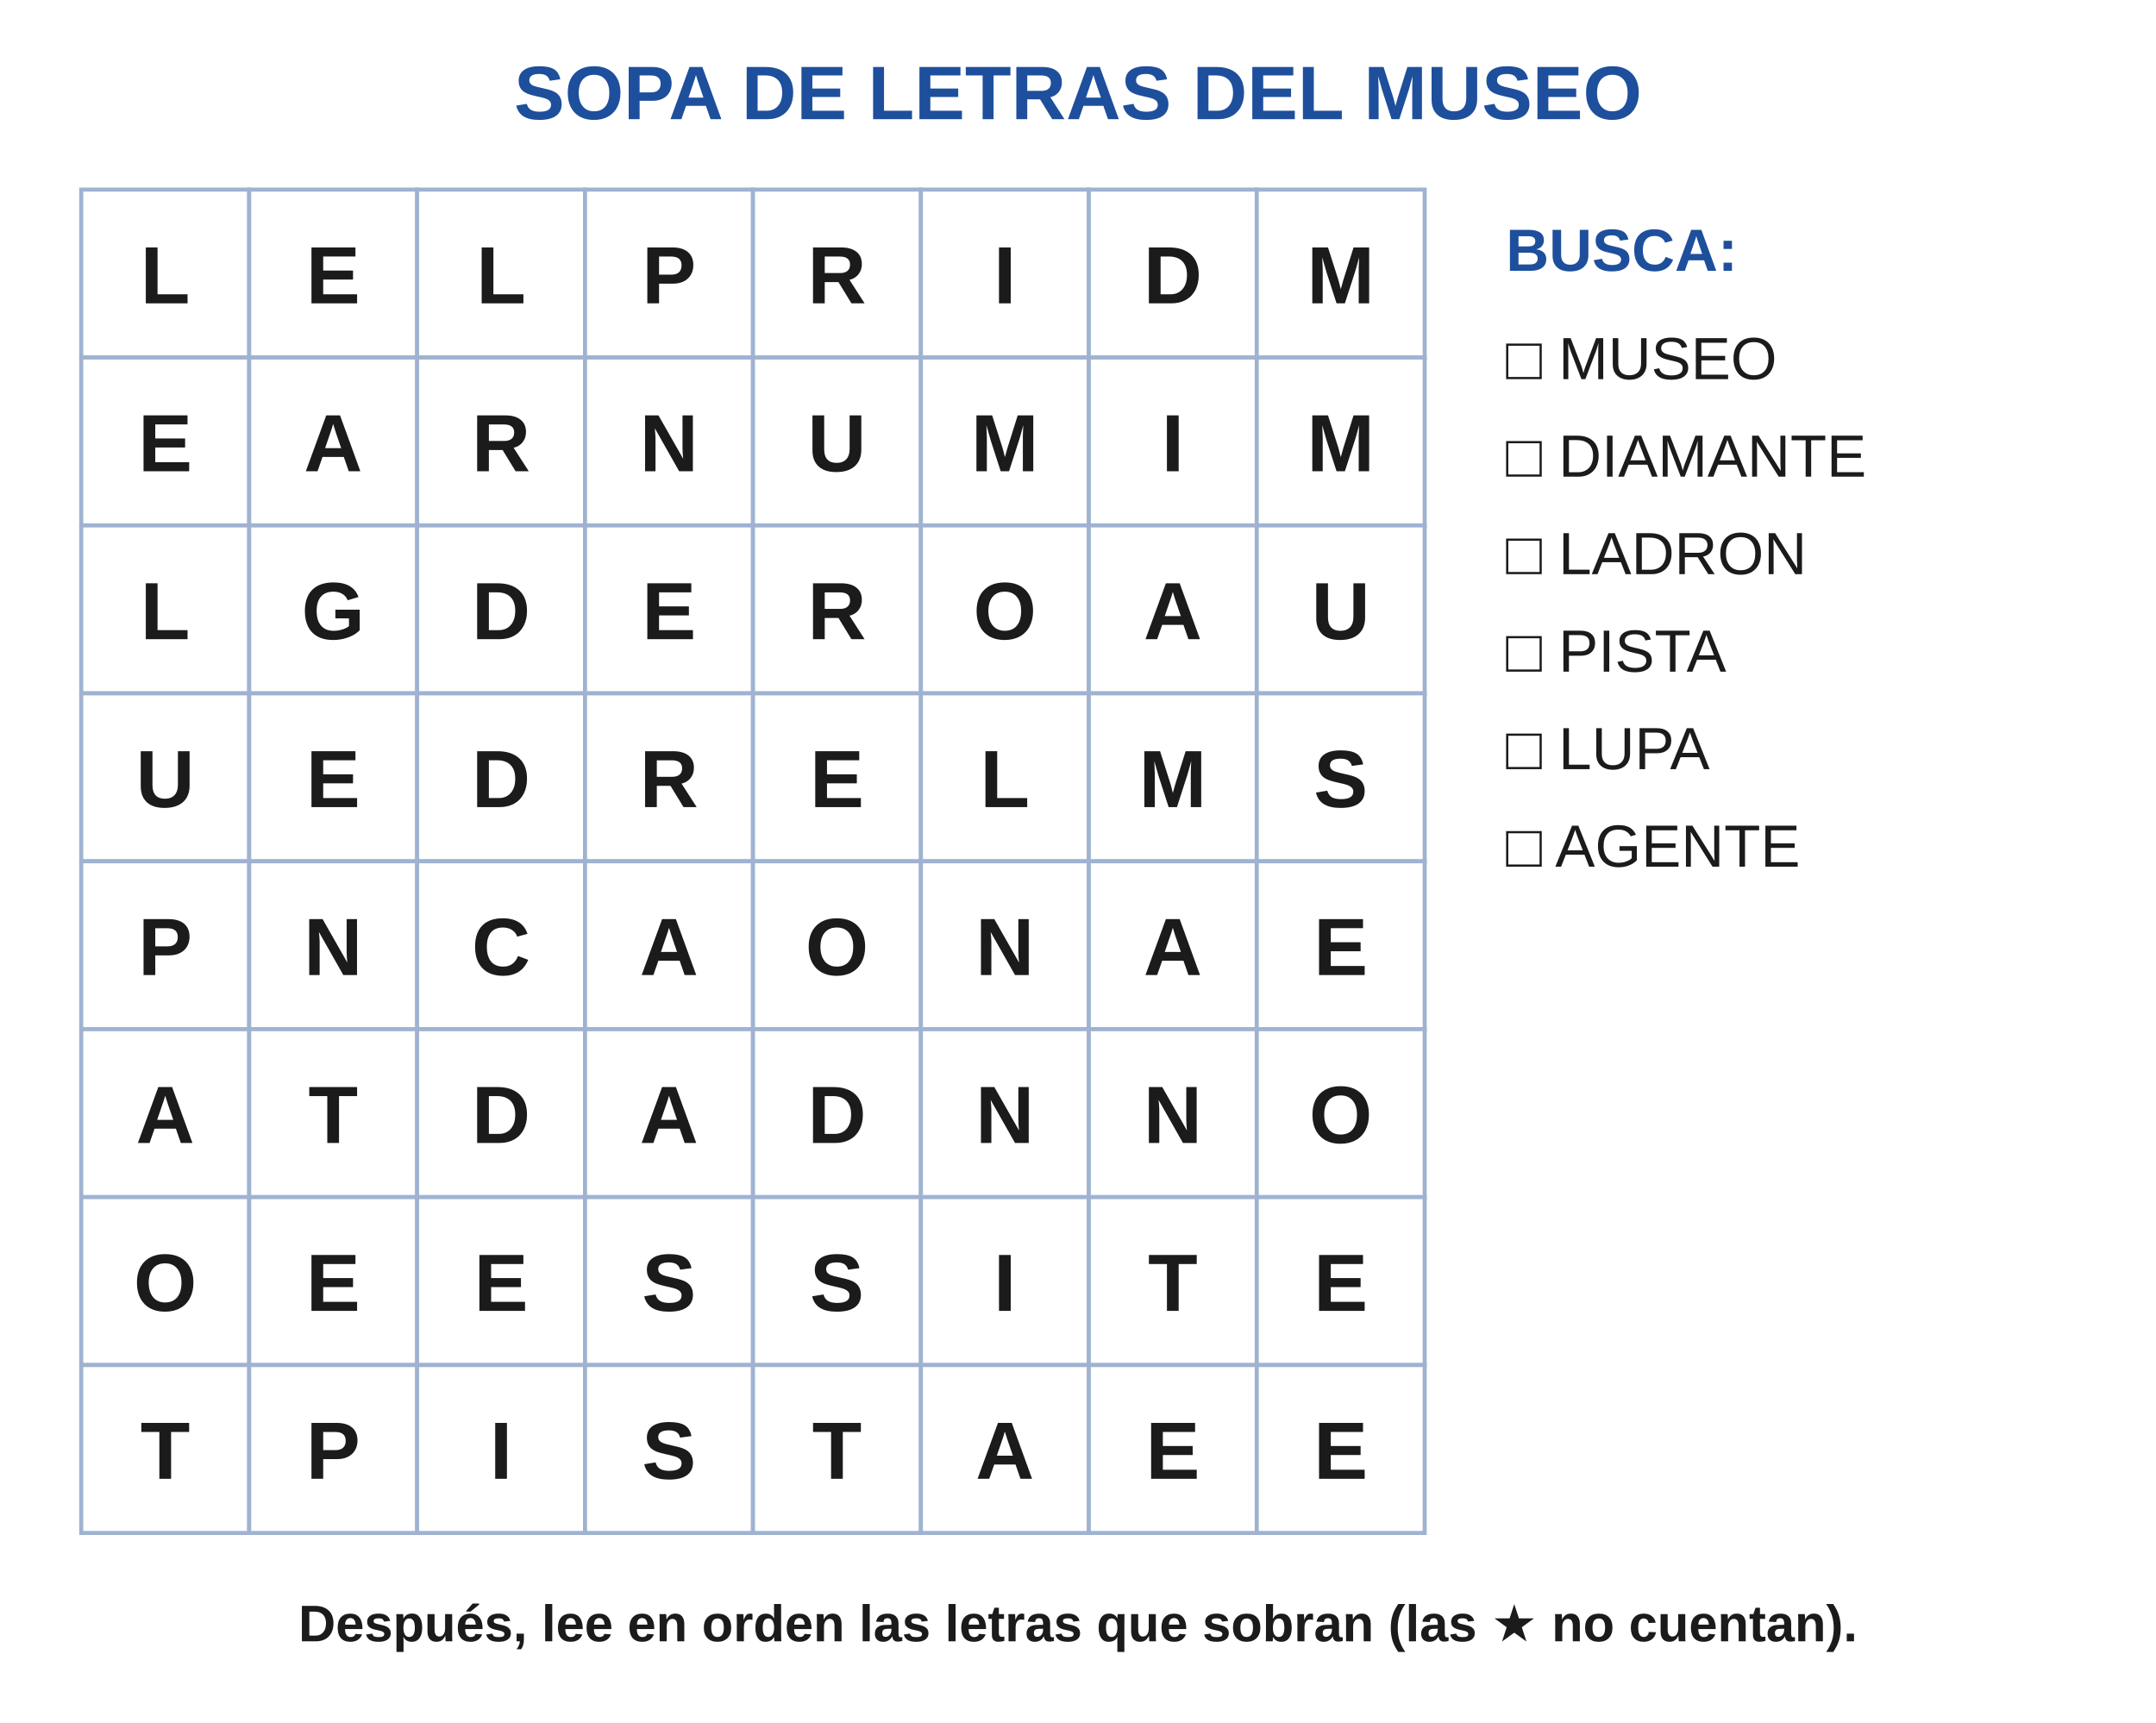
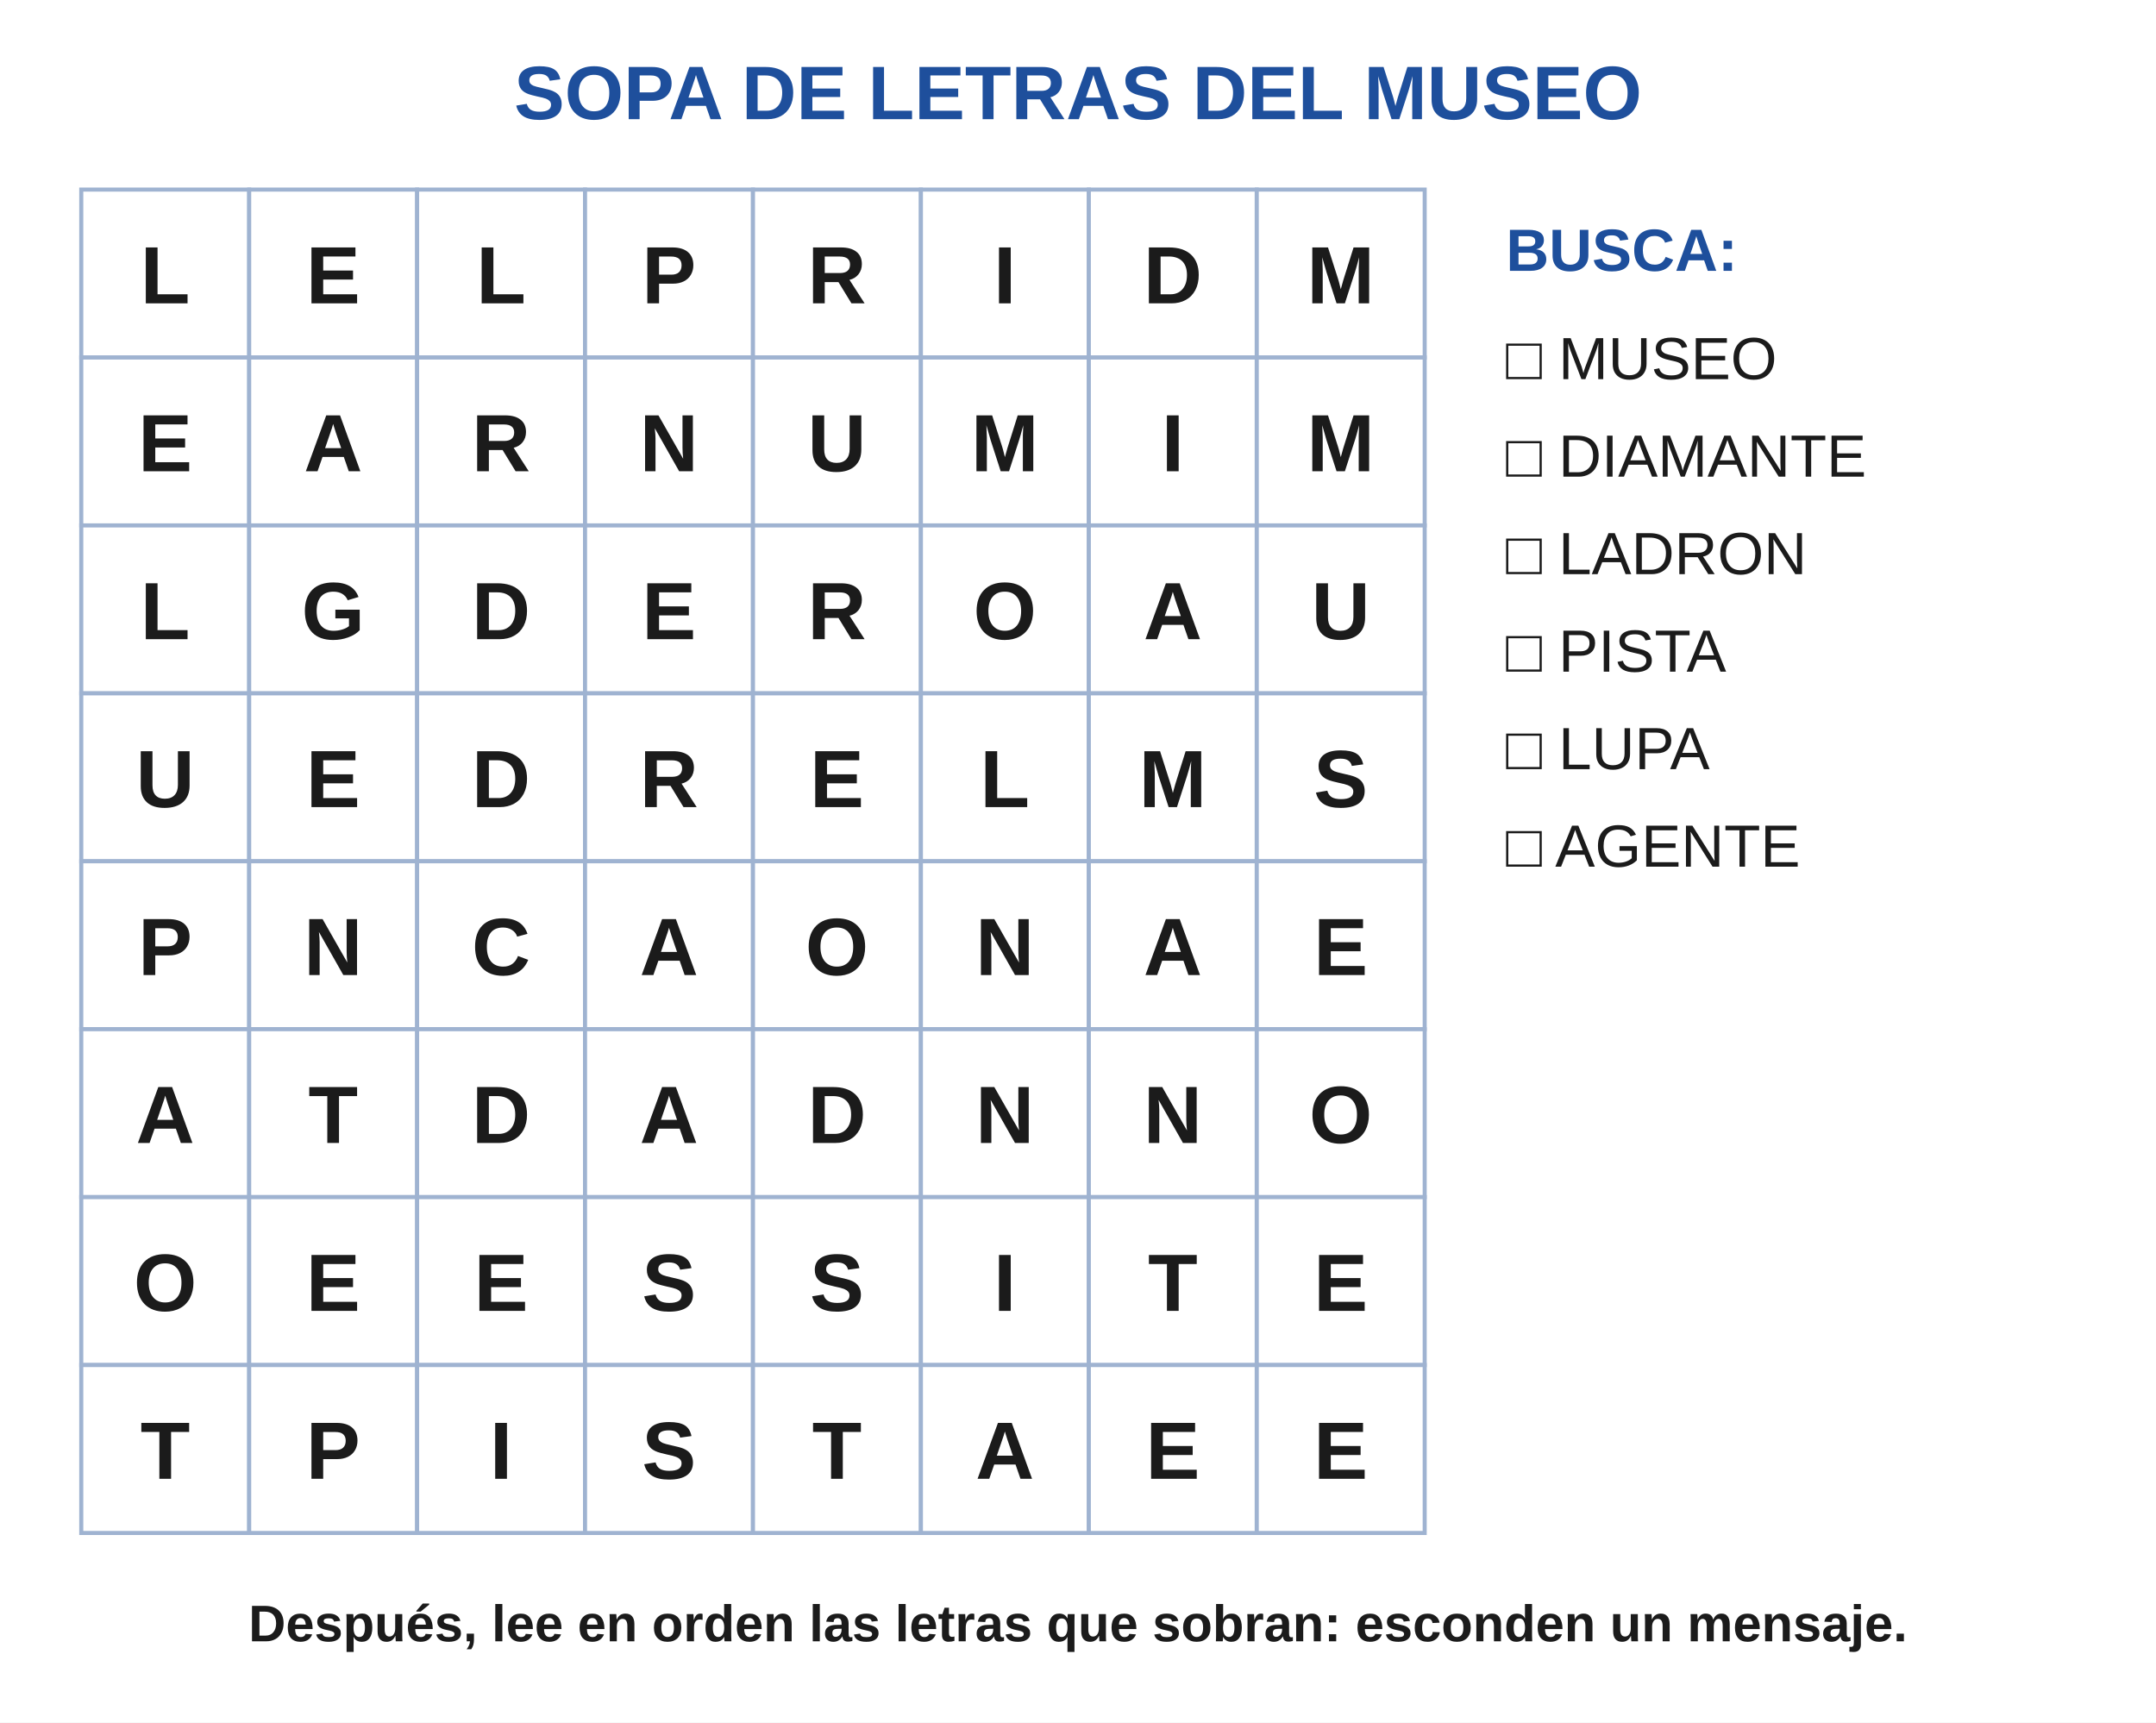
<svg xmlns="http://www.w3.org/2000/svg" viewBox="0 0 796 636" width="796" height="636">
  <rect width="796" height="636" fill="#fff" />
  <text x="398.0" y="44" font-family="Arial, Helvetica, sans-serif" font-size="28" font-weight="bold" fill="#1e4f9c" text-anchor="middle">SOPA DE LETRAS DEL MUSEO</text>
  <rect x="30" y="70" width="62" height="62" fill="#fff" stroke="#9fb3d1" stroke-width="1.5" />
  <text x="61.0" y="112" font-family="Arial, Helvetica, sans-serif" font-size="30" font-weight="bold" fill="#1b1b1b" text-anchor="middle">L</text>
  <rect x="92" y="70" width="62" height="62" fill="#fff" stroke="#9fb3d1" stroke-width="1.5" />
  <text x="123.0" y="112" font-family="Arial, Helvetica, sans-serif" font-size="30" font-weight="bold" fill="#1b1b1b" text-anchor="middle">E</text>
  <rect x="154" y="70" width="62" height="62" fill="#fff" stroke="#9fb3d1" stroke-width="1.5" />
  <text x="185.0" y="112" font-family="Arial, Helvetica, sans-serif" font-size="30" font-weight="bold" fill="#1b1b1b" text-anchor="middle">L</text>
  <rect x="216" y="70" width="62" height="62" fill="#fff" stroke="#9fb3d1" stroke-width="1.5" />
  <text x="247.0" y="112" font-family="Arial, Helvetica, sans-serif" font-size="30" font-weight="bold" fill="#1b1b1b" text-anchor="middle">P</text>
  <rect x="278" y="70" width="62" height="62" fill="#fff" stroke="#9fb3d1" stroke-width="1.5" />
  <text x="309.0" y="112" font-family="Arial, Helvetica, sans-serif" font-size="30" font-weight="bold" fill="#1b1b1b" text-anchor="middle">R</text>
  <rect x="340" y="70" width="62" height="62" fill="#fff" stroke="#9fb3d1" stroke-width="1.5" />
  <text x="371.0" y="112" font-family="Arial, Helvetica, sans-serif" font-size="30" font-weight="bold" fill="#1b1b1b" text-anchor="middle">I</text>
  <rect x="402" y="70" width="62" height="62" fill="#fff" stroke="#9fb3d1" stroke-width="1.5" />
  <text x="433.0" y="112" font-family="Arial, Helvetica, sans-serif" font-size="30" font-weight="bold" fill="#1b1b1b" text-anchor="middle">D</text>
  <rect x="464" y="70" width="62" height="62" fill="#fff" stroke="#9fb3d1" stroke-width="1.5" />
  <text x="495.0" y="112" font-family="Arial, Helvetica, sans-serif" font-size="30" font-weight="bold" fill="#1b1b1b" text-anchor="middle">M</text>
  <rect x="30" y="132" width="62" height="62" fill="#fff" stroke="#9fb3d1" stroke-width="1.5" />
  <text x="61.0" y="174" font-family="Arial, Helvetica, sans-serif" font-size="30" font-weight="bold" fill="#1b1b1b" text-anchor="middle">E</text>
  <rect x="92" y="132" width="62" height="62" fill="#fff" stroke="#9fb3d1" stroke-width="1.5" />
  <text x="123.0" y="174" font-family="Arial, Helvetica, sans-serif" font-size="30" font-weight="bold" fill="#1b1b1b" text-anchor="middle">A</text>
  <rect x="154" y="132" width="62" height="62" fill="#fff" stroke="#9fb3d1" stroke-width="1.5" />
  <text x="185.0" y="174" font-family="Arial, Helvetica, sans-serif" font-size="30" font-weight="bold" fill="#1b1b1b" text-anchor="middle">R</text>
  <rect x="216" y="132" width="62" height="62" fill="#fff" stroke="#9fb3d1" stroke-width="1.5" />
  <text x="247.0" y="174" font-family="Arial, Helvetica, sans-serif" font-size="30" font-weight="bold" fill="#1b1b1b" text-anchor="middle">N</text>
  <rect x="278" y="132" width="62" height="62" fill="#fff" stroke="#9fb3d1" stroke-width="1.5" />
  <text x="309.0" y="174" font-family="Arial, Helvetica, sans-serif" font-size="30" font-weight="bold" fill="#1b1b1b" text-anchor="middle">U</text>
  <rect x="340" y="132" width="62" height="62" fill="#fff" stroke="#9fb3d1" stroke-width="1.5" />
  <text x="371.0" y="174" font-family="Arial, Helvetica, sans-serif" font-size="30" font-weight="bold" fill="#1b1b1b" text-anchor="middle">M</text>
  <rect x="402" y="132" width="62" height="62" fill="#fff" stroke="#9fb3d1" stroke-width="1.5" />
  <text x="433.0" y="174" font-family="Arial, Helvetica, sans-serif" font-size="30" font-weight="bold" fill="#1b1b1b" text-anchor="middle">I</text>
  <rect x="464" y="132" width="62" height="62" fill="#fff" stroke="#9fb3d1" stroke-width="1.5" />
  <text x="495.0" y="174" font-family="Arial, Helvetica, sans-serif" font-size="30" font-weight="bold" fill="#1b1b1b" text-anchor="middle">M</text>
  <rect x="30" y="194" width="62" height="62" fill="#fff" stroke="#9fb3d1" stroke-width="1.5" />
  <text x="61.0" y="236" font-family="Arial, Helvetica, sans-serif" font-size="30" font-weight="bold" fill="#1b1b1b" text-anchor="middle">L</text>
  <rect x="92" y="194" width="62" height="62" fill="#fff" stroke="#9fb3d1" stroke-width="1.5" />
  <text x="123.0" y="236" font-family="Arial, Helvetica, sans-serif" font-size="30" font-weight="bold" fill="#1b1b1b" text-anchor="middle">G</text>
  <rect x="154" y="194" width="62" height="62" fill="#fff" stroke="#9fb3d1" stroke-width="1.5" />
  <text x="185.0" y="236" font-family="Arial, Helvetica, sans-serif" font-size="30" font-weight="bold" fill="#1b1b1b" text-anchor="middle">D</text>
  <rect x="216" y="194" width="62" height="62" fill="#fff" stroke="#9fb3d1" stroke-width="1.5" />
  <text x="247.0" y="236" font-family="Arial, Helvetica, sans-serif" font-size="30" font-weight="bold" fill="#1b1b1b" text-anchor="middle">E</text>
  <rect x="278" y="194" width="62" height="62" fill="#fff" stroke="#9fb3d1" stroke-width="1.5" />
  <text x="309.0" y="236" font-family="Arial, Helvetica, sans-serif" font-size="30" font-weight="bold" fill="#1b1b1b" text-anchor="middle">R</text>
  <rect x="340" y="194" width="62" height="62" fill="#fff" stroke="#9fb3d1" stroke-width="1.5" />
  <text x="371.0" y="236" font-family="Arial, Helvetica, sans-serif" font-size="30" font-weight="bold" fill="#1b1b1b" text-anchor="middle">O</text>
  <rect x="402" y="194" width="62" height="62" fill="#fff" stroke="#9fb3d1" stroke-width="1.5" />
  <text x="433.0" y="236" font-family="Arial, Helvetica, sans-serif" font-size="30" font-weight="bold" fill="#1b1b1b" text-anchor="middle">A</text>
  <rect x="464" y="194" width="62" height="62" fill="#fff" stroke="#9fb3d1" stroke-width="1.5" />
  <text x="495.0" y="236" font-family="Arial, Helvetica, sans-serif" font-size="30" font-weight="bold" fill="#1b1b1b" text-anchor="middle">U</text>
  <rect x="30" y="256" width="62" height="62" fill="#fff" stroke="#9fb3d1" stroke-width="1.5" />
  <text x="61.0" y="298" font-family="Arial, Helvetica, sans-serif" font-size="30" font-weight="bold" fill="#1b1b1b" text-anchor="middle">U</text>
  <rect x="92" y="256" width="62" height="62" fill="#fff" stroke="#9fb3d1" stroke-width="1.5" />
  <text x="123.0" y="298" font-family="Arial, Helvetica, sans-serif" font-size="30" font-weight="bold" fill="#1b1b1b" text-anchor="middle">E</text>
  <rect x="154" y="256" width="62" height="62" fill="#fff" stroke="#9fb3d1" stroke-width="1.5" />
  <text x="185.0" y="298" font-family="Arial, Helvetica, sans-serif" font-size="30" font-weight="bold" fill="#1b1b1b" text-anchor="middle">D</text>
  <rect x="216" y="256" width="62" height="62" fill="#fff" stroke="#9fb3d1" stroke-width="1.5" />
  <text x="247.0" y="298" font-family="Arial, Helvetica, sans-serif" font-size="30" font-weight="bold" fill="#1b1b1b" text-anchor="middle">R</text>
  <rect x="278" y="256" width="62" height="62" fill="#fff" stroke="#9fb3d1" stroke-width="1.5" />
  <text x="309.0" y="298" font-family="Arial, Helvetica, sans-serif" font-size="30" font-weight="bold" fill="#1b1b1b" text-anchor="middle">E</text>
  <rect x="340" y="256" width="62" height="62" fill="#fff" stroke="#9fb3d1" stroke-width="1.5" />
  <text x="371.0" y="298" font-family="Arial, Helvetica, sans-serif" font-size="30" font-weight="bold" fill="#1b1b1b" text-anchor="middle">L</text>
  <rect x="402" y="256" width="62" height="62" fill="#fff" stroke="#9fb3d1" stroke-width="1.5" />
  <text x="433.0" y="298" font-family="Arial, Helvetica, sans-serif" font-size="30" font-weight="bold" fill="#1b1b1b" text-anchor="middle">M</text>
  <rect x="464" y="256" width="62" height="62" fill="#fff" stroke="#9fb3d1" stroke-width="1.5" />
  <text x="495.0" y="298" font-family="Arial, Helvetica, sans-serif" font-size="30" font-weight="bold" fill="#1b1b1b" text-anchor="middle">S</text>
  <rect x="30" y="318" width="62" height="62" fill="#fff" stroke="#9fb3d1" stroke-width="1.5" />
  <text x="61.0" y="360" font-family="Arial, Helvetica, sans-serif" font-size="30" font-weight="bold" fill="#1b1b1b" text-anchor="middle">P</text>
  <rect x="92" y="318" width="62" height="62" fill="#fff" stroke="#9fb3d1" stroke-width="1.5" />
  <text x="123.0" y="360" font-family="Arial, Helvetica, sans-serif" font-size="30" font-weight="bold" fill="#1b1b1b" text-anchor="middle">N</text>
  <rect x="154" y="318" width="62" height="62" fill="#fff" stroke="#9fb3d1" stroke-width="1.5" />
  <text x="185.0" y="360" font-family="Arial, Helvetica, sans-serif" font-size="30" font-weight="bold" fill="#1b1b1b" text-anchor="middle">C</text>
  <rect x="216" y="318" width="62" height="62" fill="#fff" stroke="#9fb3d1" stroke-width="1.5" />
  <text x="247.0" y="360" font-family="Arial, Helvetica, sans-serif" font-size="30" font-weight="bold" fill="#1b1b1b" text-anchor="middle">A</text>
  <rect x="278" y="318" width="62" height="62" fill="#fff" stroke="#9fb3d1" stroke-width="1.5" />
  <text x="309.0" y="360" font-family="Arial, Helvetica, sans-serif" font-size="30" font-weight="bold" fill="#1b1b1b" text-anchor="middle">O</text>
  <rect x="340" y="318" width="62" height="62" fill="#fff" stroke="#9fb3d1" stroke-width="1.5" />
  <text x="371.0" y="360" font-family="Arial, Helvetica, sans-serif" font-size="30" font-weight="bold" fill="#1b1b1b" text-anchor="middle">N</text>
  <rect x="402" y="318" width="62" height="62" fill="#fff" stroke="#9fb3d1" stroke-width="1.5" />
  <text x="433.0" y="360" font-family="Arial, Helvetica, sans-serif" font-size="30" font-weight="bold" fill="#1b1b1b" text-anchor="middle">A</text>
  <rect x="464" y="318" width="62" height="62" fill="#fff" stroke="#9fb3d1" stroke-width="1.5" />
  <text x="495.0" y="360" font-family="Arial, Helvetica, sans-serif" font-size="30" font-weight="bold" fill="#1b1b1b" text-anchor="middle">E</text>
  <rect x="30" y="380" width="62" height="62" fill="#fff" stroke="#9fb3d1" stroke-width="1.5" />
  <text x="61.0" y="422" font-family="Arial, Helvetica, sans-serif" font-size="30" font-weight="bold" fill="#1b1b1b" text-anchor="middle">A</text>
  <rect x="92" y="380" width="62" height="62" fill="#fff" stroke="#9fb3d1" stroke-width="1.5" />
  <text x="123.0" y="422" font-family="Arial, Helvetica, sans-serif" font-size="30" font-weight="bold" fill="#1b1b1b" text-anchor="middle">T</text>
  <rect x="154" y="380" width="62" height="62" fill="#fff" stroke="#9fb3d1" stroke-width="1.5" />
  <text x="185.0" y="422" font-family="Arial, Helvetica, sans-serif" font-size="30" font-weight="bold" fill="#1b1b1b" text-anchor="middle">D</text>
  <rect x="216" y="380" width="62" height="62" fill="#fff" stroke="#9fb3d1" stroke-width="1.5" />
  <text x="247.0" y="422" font-family="Arial, Helvetica, sans-serif" font-size="30" font-weight="bold" fill="#1b1b1b" text-anchor="middle">A</text>
  <rect x="278" y="380" width="62" height="62" fill="#fff" stroke="#9fb3d1" stroke-width="1.5" />
  <text x="309.0" y="422" font-family="Arial, Helvetica, sans-serif" font-size="30" font-weight="bold" fill="#1b1b1b" text-anchor="middle">D</text>
  <rect x="340" y="380" width="62" height="62" fill="#fff" stroke="#9fb3d1" stroke-width="1.5" />
  <text x="371.0" y="422" font-family="Arial, Helvetica, sans-serif" font-size="30" font-weight="bold" fill="#1b1b1b" text-anchor="middle">N</text>
  <rect x="402" y="380" width="62" height="62" fill="#fff" stroke="#9fb3d1" stroke-width="1.5" />
  <text x="433.0" y="422" font-family="Arial, Helvetica, sans-serif" font-size="30" font-weight="bold" fill="#1b1b1b" text-anchor="middle">N</text>
  <rect x="464" y="380" width="62" height="62" fill="#fff" stroke="#9fb3d1" stroke-width="1.5" />
  <text x="495.0" y="422" font-family="Arial, Helvetica, sans-serif" font-size="30" font-weight="bold" fill="#1b1b1b" text-anchor="middle">O</text>
  <rect x="30" y="442" width="62" height="62" fill="#fff" stroke="#9fb3d1" stroke-width="1.5" />
  <text x="61.0" y="484" font-family="Arial, Helvetica, sans-serif" font-size="30" font-weight="bold" fill="#1b1b1b" text-anchor="middle">O</text>
  <rect x="92" y="442" width="62" height="62" fill="#fff" stroke="#9fb3d1" stroke-width="1.5" />
  <text x="123.0" y="484" font-family="Arial, Helvetica, sans-serif" font-size="30" font-weight="bold" fill="#1b1b1b" text-anchor="middle">E</text>
  <rect x="154" y="442" width="62" height="62" fill="#fff" stroke="#9fb3d1" stroke-width="1.5" />
  <text x="185.0" y="484" font-family="Arial, Helvetica, sans-serif" font-size="30" font-weight="bold" fill="#1b1b1b" text-anchor="middle">E</text>
  <rect x="216" y="442" width="62" height="62" fill="#fff" stroke="#9fb3d1" stroke-width="1.5" />
  <text x="247.0" y="484" font-family="Arial, Helvetica, sans-serif" font-size="30" font-weight="bold" fill="#1b1b1b" text-anchor="middle">S</text>
  <rect x="278" y="442" width="62" height="62" fill="#fff" stroke="#9fb3d1" stroke-width="1.5" />
  <text x="309.0" y="484" font-family="Arial, Helvetica, sans-serif" font-size="30" font-weight="bold" fill="#1b1b1b" text-anchor="middle">S</text>
  <rect x="340" y="442" width="62" height="62" fill="#fff" stroke="#9fb3d1" stroke-width="1.5" />
  <text x="371.0" y="484" font-family="Arial, Helvetica, sans-serif" font-size="30" font-weight="bold" fill="#1b1b1b" text-anchor="middle">I</text>
  <rect x="402" y="442" width="62" height="62" fill="#fff" stroke="#9fb3d1" stroke-width="1.5" />
  <text x="433.0" y="484" font-family="Arial, Helvetica, sans-serif" font-size="30" font-weight="bold" fill="#1b1b1b" text-anchor="middle">T</text>
  <rect x="464" y="442" width="62" height="62" fill="#fff" stroke="#9fb3d1" stroke-width="1.5" />
  <text x="495.0" y="484" font-family="Arial, Helvetica, sans-serif" font-size="30" font-weight="bold" fill="#1b1b1b" text-anchor="middle">E</text>
  <rect x="30" y="504" width="62" height="62" fill="#fff" stroke="#9fb3d1" stroke-width="1.5" />
  <text x="61.0" y="546" font-family="Arial, Helvetica, sans-serif" font-size="30" font-weight="bold" fill="#1b1b1b" text-anchor="middle">T</text>
  <rect x="92" y="504" width="62" height="62" fill="#fff" stroke="#9fb3d1" stroke-width="1.5" />
  <text x="123.0" y="546" font-family="Arial, Helvetica, sans-serif" font-size="30" font-weight="bold" fill="#1b1b1b" text-anchor="middle">P</text>
  <rect x="154" y="504" width="62" height="62" fill="#fff" stroke="#9fb3d1" stroke-width="1.5" />
  <text x="185.0" y="546" font-family="Arial, Helvetica, sans-serif" font-size="30" font-weight="bold" fill="#1b1b1b" text-anchor="middle">I</text>
  <rect x="216" y="504" width="62" height="62" fill="#fff" stroke="#9fb3d1" stroke-width="1.5" />
  <text x="247.0" y="546" font-family="Arial, Helvetica, sans-serif" font-size="30" font-weight="bold" fill="#1b1b1b" text-anchor="middle">S</text>
  <rect x="278" y="504" width="62" height="62" fill="#fff" stroke="#9fb3d1" stroke-width="1.5" />
  <text x="309.0" y="546" font-family="Arial, Helvetica, sans-serif" font-size="30" font-weight="bold" fill="#1b1b1b" text-anchor="middle">T</text>
  <rect x="340" y="504" width="62" height="62" fill="#fff" stroke="#9fb3d1" stroke-width="1.5" />
  <text x="371.0" y="546" font-family="Arial, Helvetica, sans-serif" font-size="30" font-weight="bold" fill="#1b1b1b" text-anchor="middle">A</text>
  <rect x="402" y="504" width="62" height="62" fill="#fff" stroke="#9fb3d1" stroke-width="1.5" />
  <text x="433.0" y="546" font-family="Arial, Helvetica, sans-serif" font-size="30" font-weight="bold" fill="#1b1b1b" text-anchor="middle">E</text>
  <rect x="464" y="504" width="62" height="62" fill="#fff" stroke="#9fb3d1" stroke-width="1.5" />
  <text x="495.0" y="546" font-family="Arial, Helvetica, sans-serif" font-size="30" font-weight="bold" fill="#1b1b1b" text-anchor="middle">E</text>
  <text x="556" y="100" font-family="Arial, Helvetica, sans-serif" font-size="22" font-weight="bold" fill="#1e4f9c" text-anchor="start">BUSCA:</text>
  <text x="556" y="140" font-family="Arial, Helvetica, sans-serif" font-size="22" font-weight="normal" fill="#1b1b1b" text-anchor="start">□ MUSEO</text>
  <text x="556" y="176" font-family="Arial, Helvetica, sans-serif" font-size="22" font-weight="normal" fill="#1b1b1b" text-anchor="start">□ DIAMANTE</text>
  <text x="556" y="212" font-family="Arial, Helvetica, sans-serif" font-size="22" font-weight="normal" fill="#1b1b1b" text-anchor="start">□ LADRON</text>
  <text x="556" y="248" font-family="Arial, Helvetica, sans-serif" font-size="22" font-weight="normal" fill="#1b1b1b" text-anchor="start">□ PISTA</text>
  <text x="556" y="284" font-family="Arial, Helvetica, sans-serif" font-size="22" font-weight="normal" fill="#1b1b1b" text-anchor="start">□ LUPA</text>
  <text x="556" y="320" font-family="Arial, Helvetica, sans-serif" font-size="22" font-weight="normal" fill="#1b1b1b" text-anchor="start">□ AGENTE</text>
-   <text x="398.0" y="606" font-family="Arial, Helvetica, sans-serif" font-size="19" font-weight="bold" fill="#1b1b1b" text-anchor="middle">Después, lee en orden las letras que sobran (las ★ no cuentan).</text>
+   <text x="398.0" y="606" font-family="Arial, Helvetica, sans-serif" font-size="19" font-weight="bold" fill="#1b1b1b" text-anchor="middle">Después, lee en orden las letras que sobran: esconden un mensaje.</text>
</svg>
